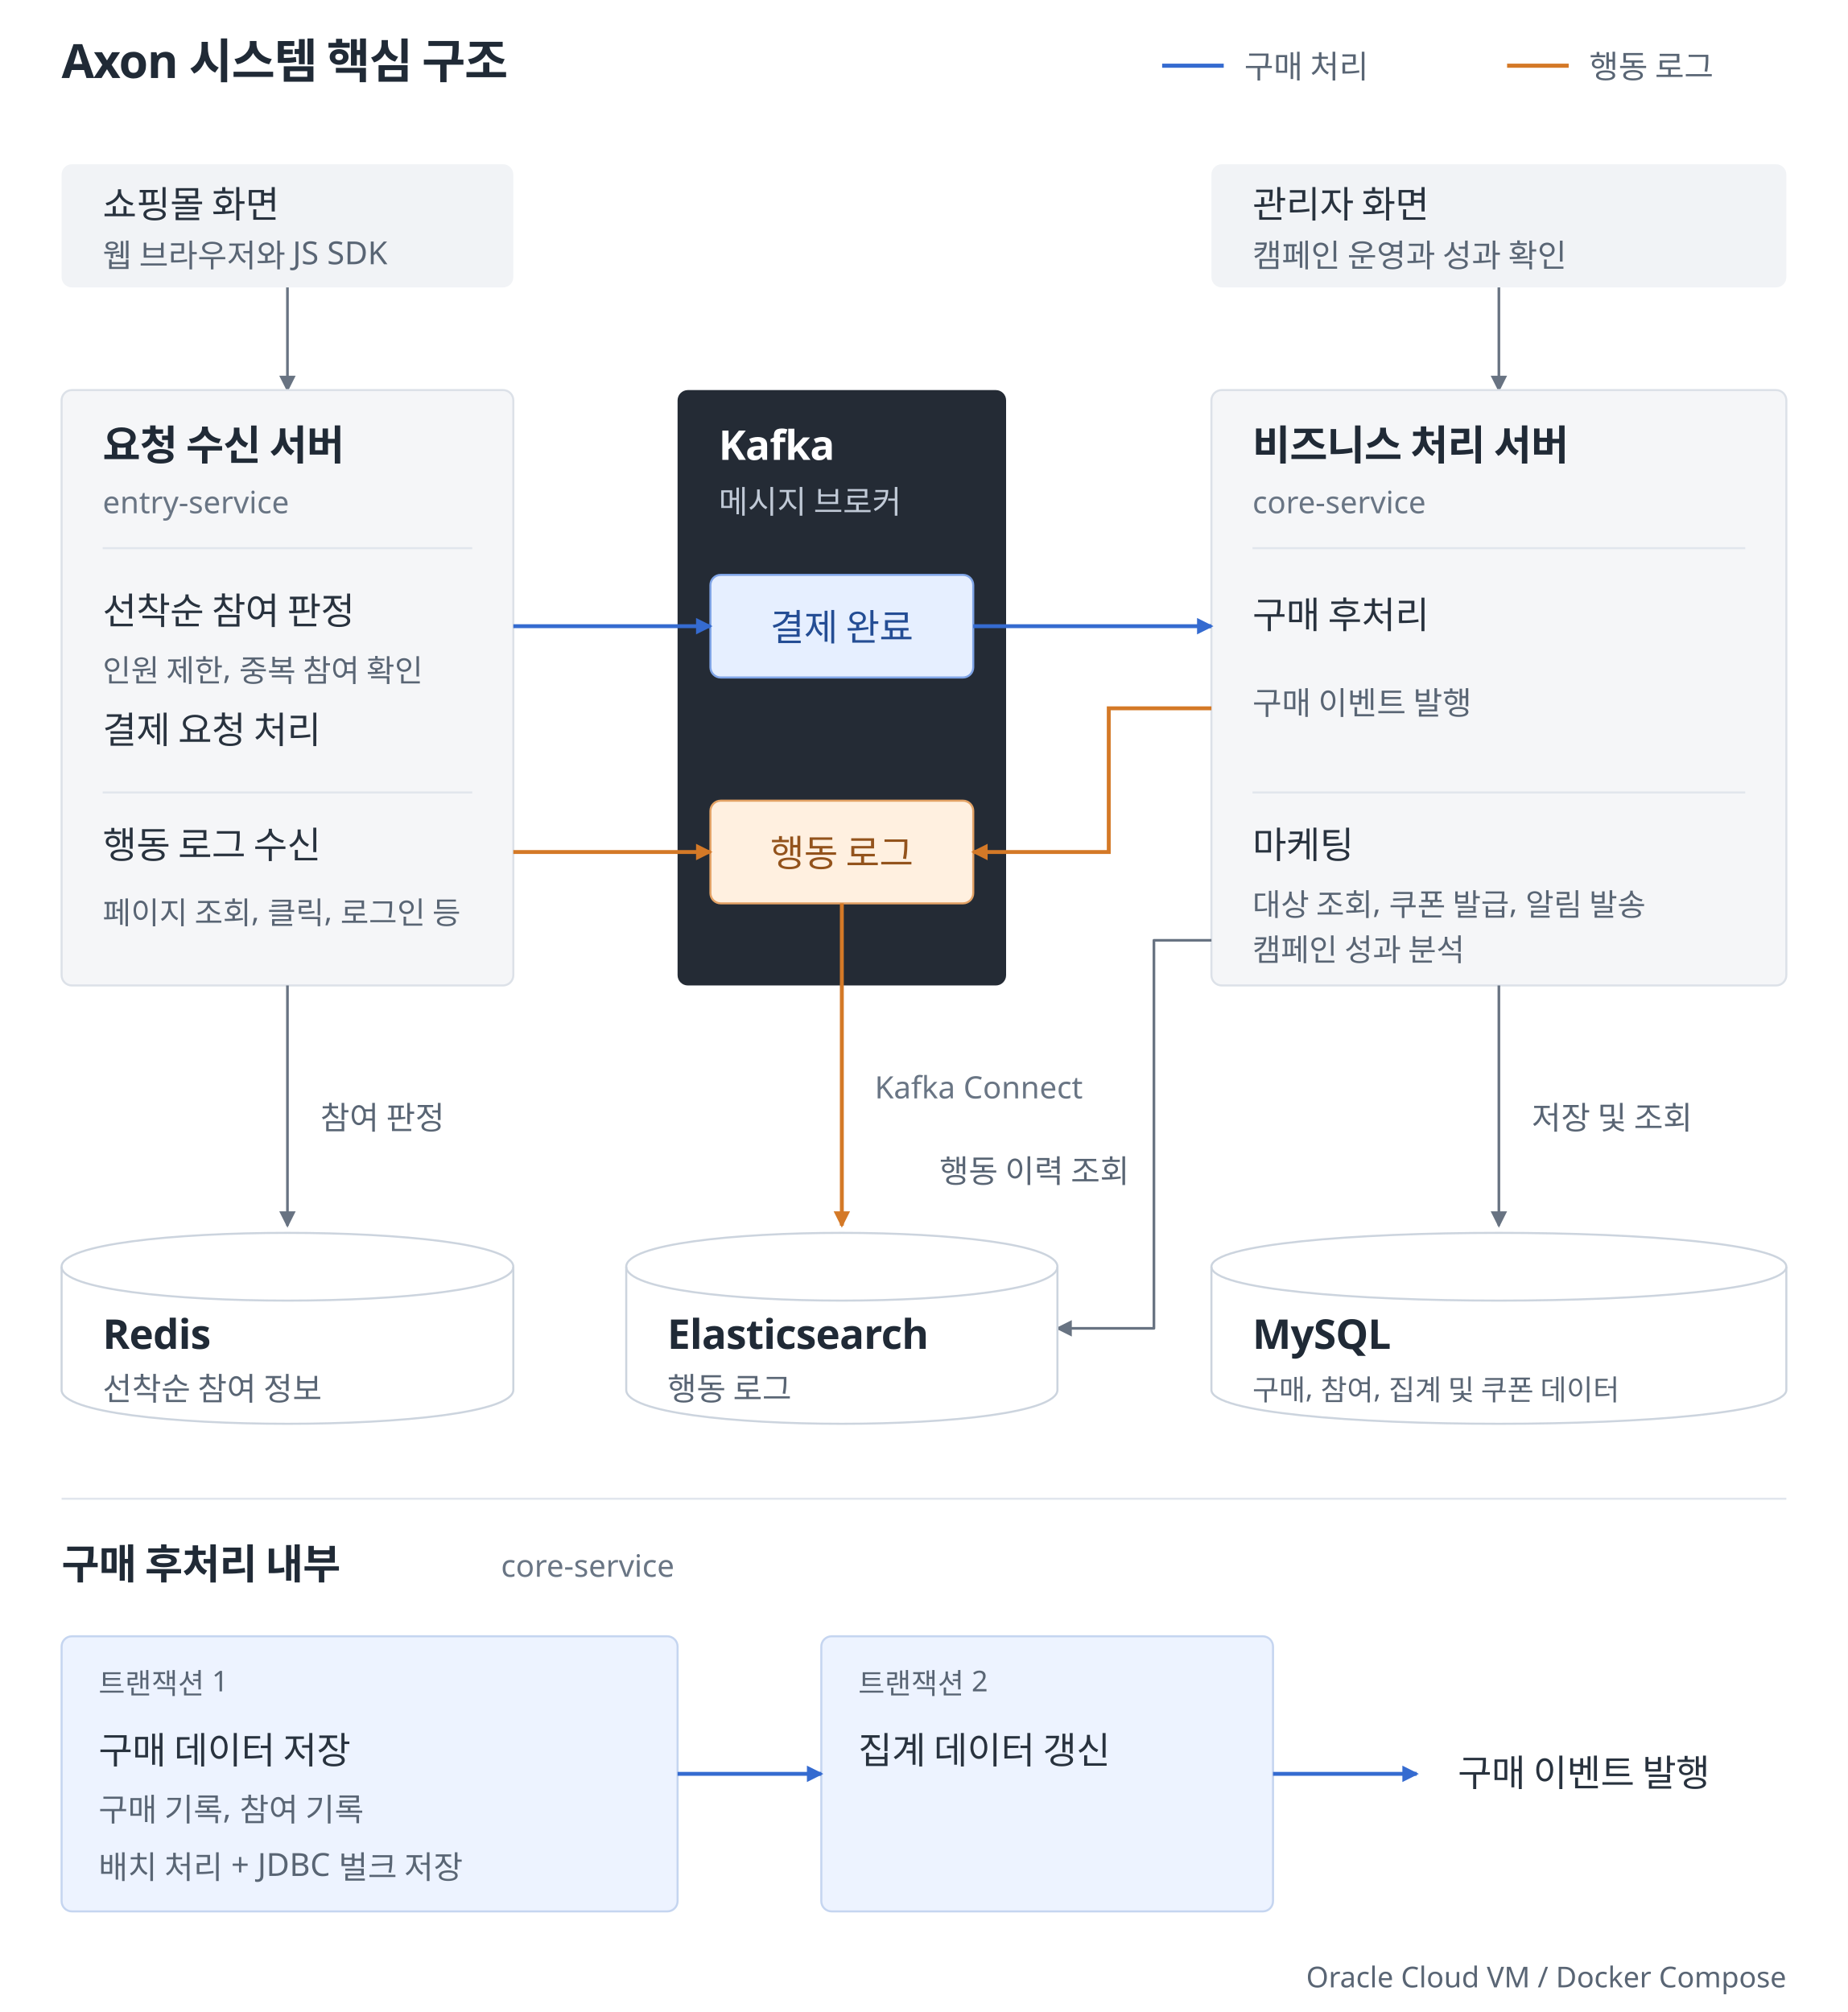
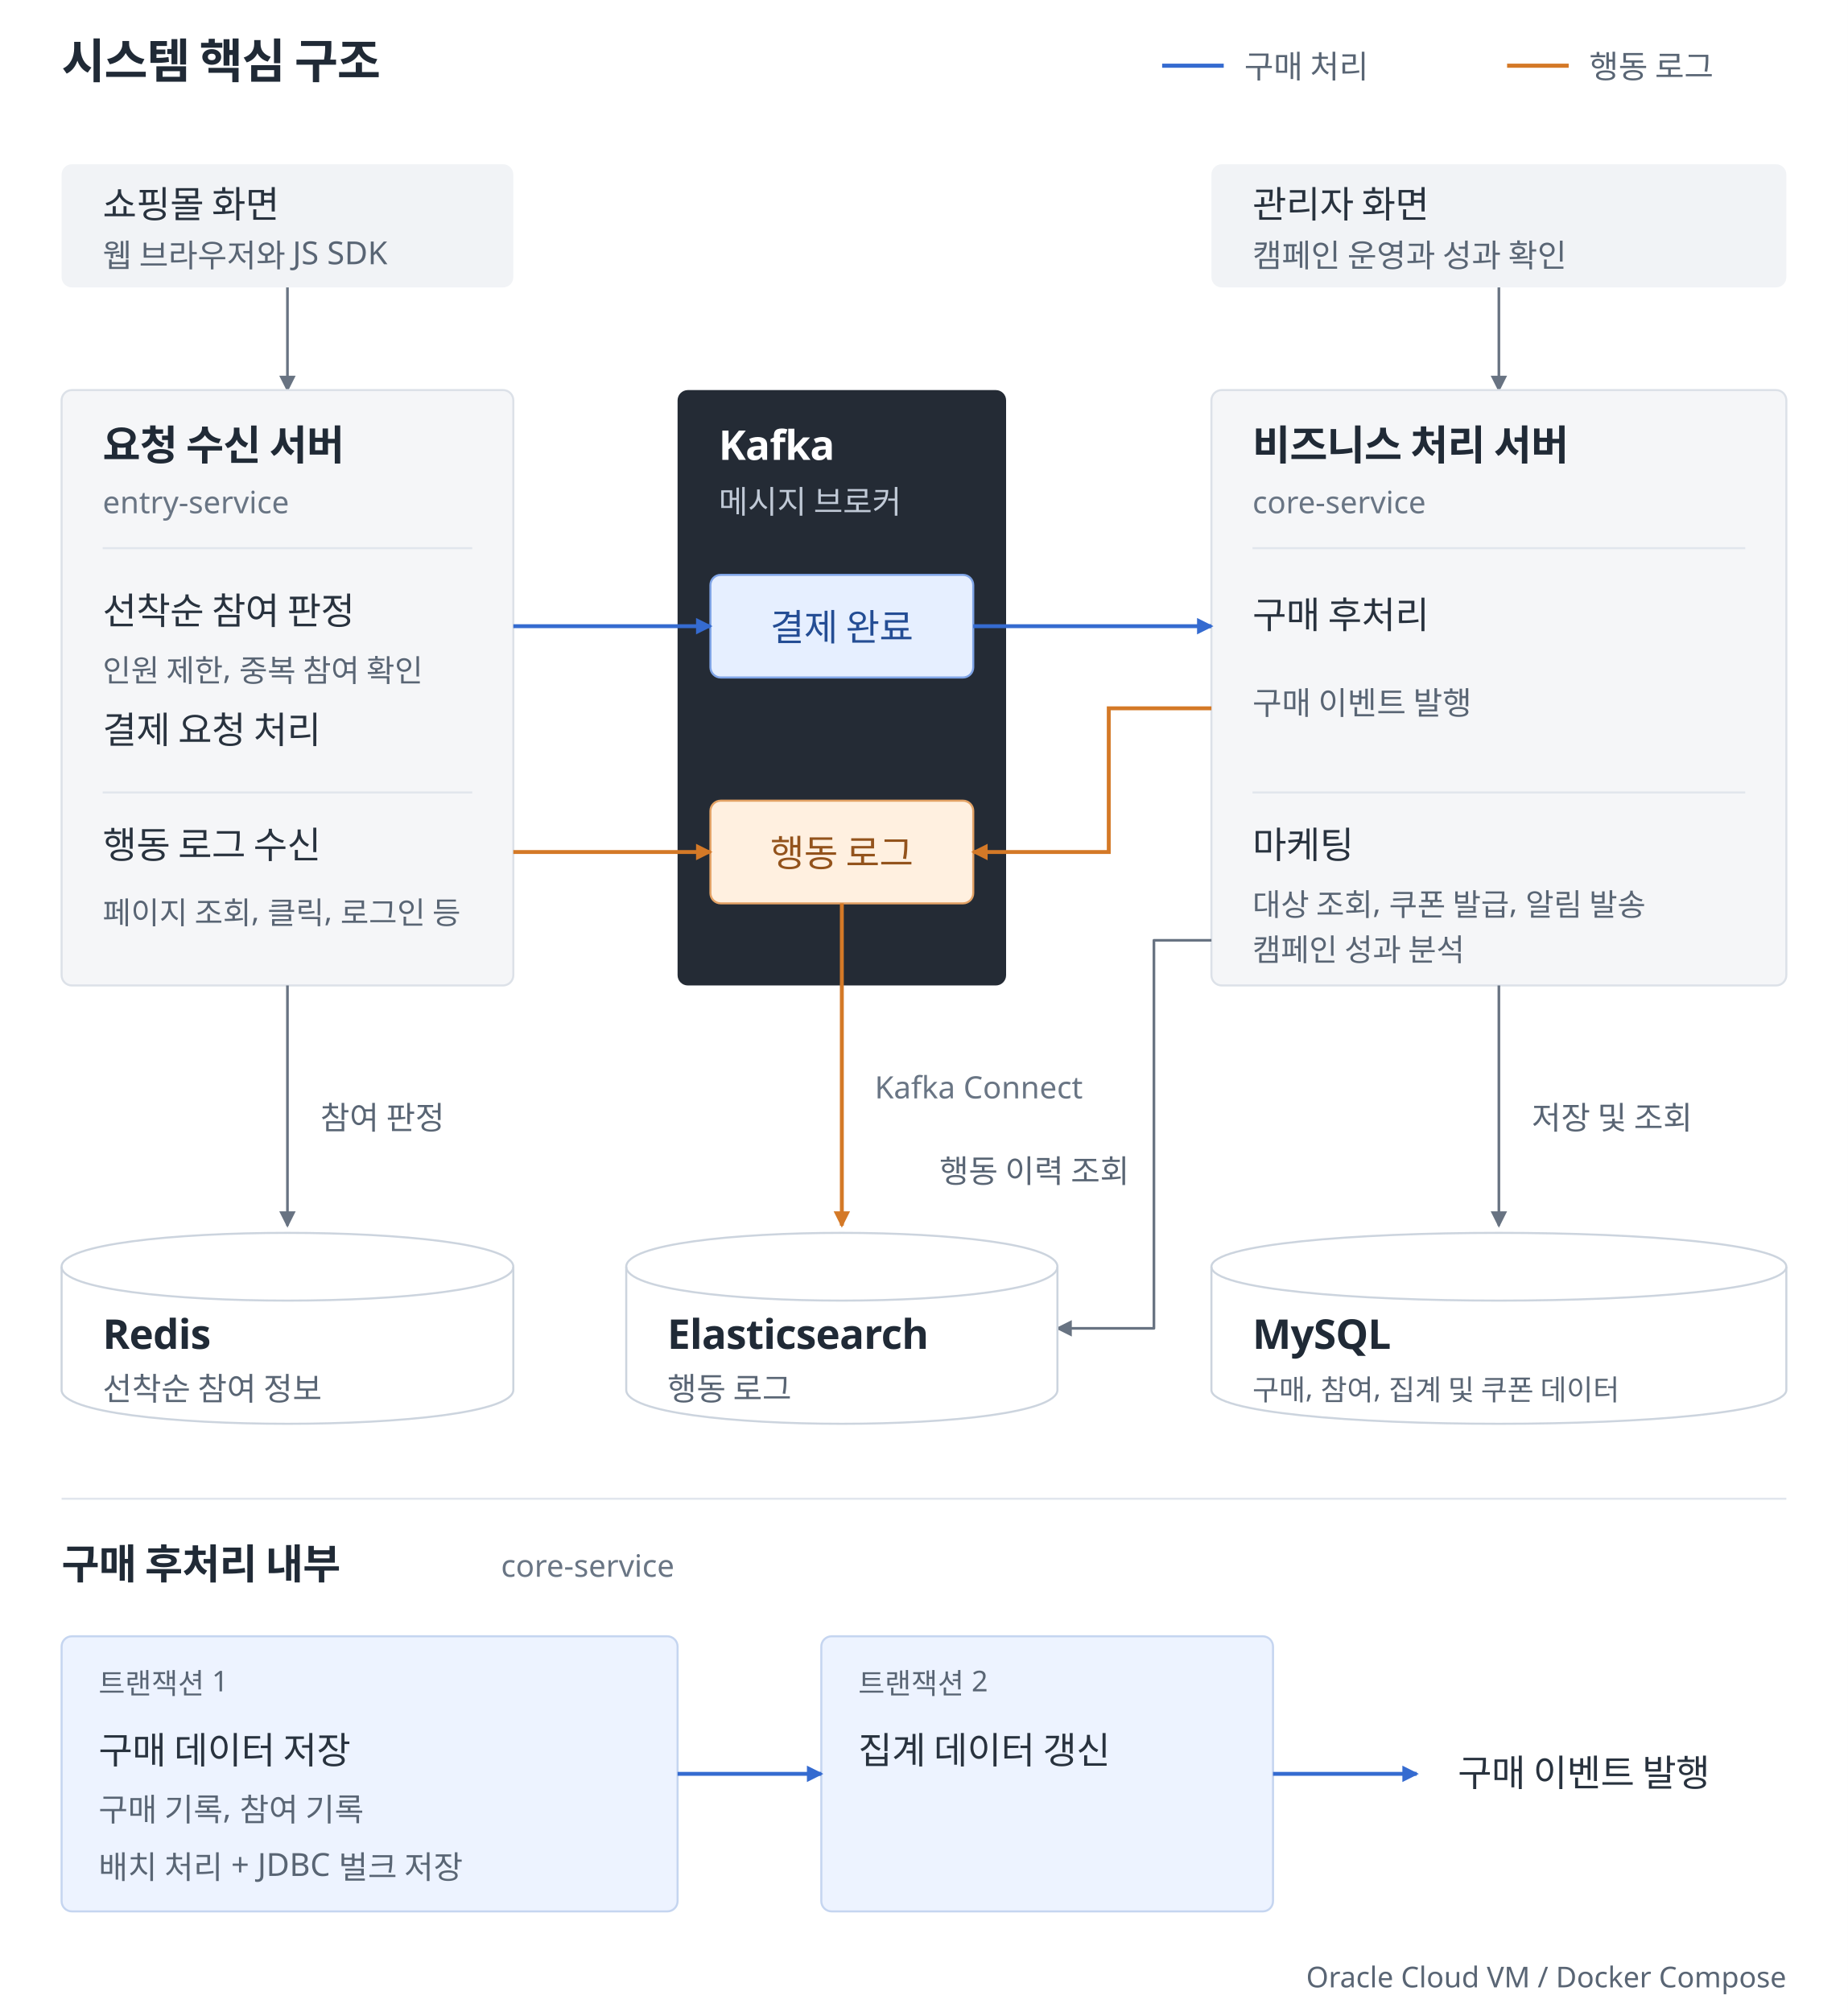
<svg xmlns="http://www.w3.org/2000/svg" width="900" height="980" viewBox="0 0 900 980" role="img" aria-labelledby="title desc">
  <defs>
    <marker id="arrow" markerWidth="8" markerHeight="8" refX="7" refY="4" orient="auto" markerUnits="userSpaceOnUse">
      <path d="M0 0L8 4L0 8Z" fill="#687382" />
    </marker>
    <marker id="purchase-arrow" markerWidth="8" markerHeight="8" refX="7" refY="4" orient="auto" markerUnits="userSpaceOnUse">
      <path d="M0 0L8 4L0 8Z" fill="#356bd0" />
    </marker>
    <marker id="behavior-arrow" markerWidth="8" markerHeight="8" refX="7" refY="4" orient="auto" markerUnits="userSpaceOnUse">
      <path d="M0 0L8 4L0 8Z" fill="#d47927" />
    </marker>
    <style>
      text{font-family:"Apple SD Gothic Neo","Noto Sans KR","Malgun Gothic",sans-serif;font-weight:400;fill:#28323e;text-rendering:optimizeLegibility}
      .title{font-size:20px;font-weight:600;letter-spacing:-0.25px;fill:#202a36}
      .body{font-size:18px;font-weight:400;letter-spacing:-0.15px}
      .note{font-size:15.5px;font-weight:400;fill:#596574}
      .service{font-size:15px;font-weight:400;fill:#697584}
      .edge{font-size:15.5px;fill:#596574}
      .line{fill:none;stroke:#687382;stroke-width:1.3;stroke-linejoin:round;marker-end:url(#arrow)}
      .purchase{fill:none;stroke:#356bd0;stroke-width:1.9;marker-end:url(#purchase-arrow)}
      .behavior{fill:none;stroke:#d47927;stroke-width:1.9;marker-end:url(#behavior-arrow)}
      .box{fill:#fff;stroke:#ccd4de;stroke-width:1}
    </style>
  </defs>
  <rect width="900" height="980" fill="#fff" />
-   <text x="30" y="38" class="title" style="font-size:23px;letter-spacing:-0.4px">Axon 시스템 핵심 구조</text>
+   <text x="30" y="38" class="title" style="font-size:23px;letter-spacing:-0.4px">시스템 핵심 구조</text>
  <path d="M566 32H596" stroke="#356bd0" stroke-width="2" />
  <text x="606" y="38" class="note">구매 처리</text>
  <path d="M734 32H764" stroke="#d47927" stroke-width="2" />
  <text x="774" y="38" class="note">행동 로그</text>
  <rect x="30" y="80" width="220" height="60" rx="5" fill="#f1f3f6" stroke="none" />
  <text x="50" y="106" class="body">쇼핑몰 화면</text>
  <text x="50" y="130" class="note">웹 브라우저와 JS SDK</text>
  <rect x="590" y="80" width="280" height="60" rx="5" fill="#f1f3f6" stroke="none" />
  <text x="610" y="106" class="body">관리자 화면</text>
  <text x="610" y="130" class="note">캠페인 운영과 성과 확인</text>
  <path d="M140 140V190" class="line" />
  <path d="M730 140V190" class="line" />
  <rect x="30" y="190" width="220" height="290" rx="5" fill="#f5f6f8" stroke="#dce1e8" stroke-width="1" />
  <text x="50" y="224" class="title">요청 수신 서버</text>
  <text x="50" y="250" class="service">entry-service</text>
  <path d="M50 267h180" stroke="#e1e6ed" />
  <text x="50" y="304" class="body" style="font-weight:500">선착순 참여 판정</text>
  <text x="50" y="332" class="note" style="font-size:15px">인원 제한, 중복 참여 확인</text>
  <text x="50" y="362" class="body" style="font-weight:500">결제 요청 처리</text>
  <path d="M50 386h180" stroke="#e1e6ed" />
  <text x="50" y="418" class="body" style="font-weight:500">행동 로그 수신</text>
  <text x="50" y="450" class="note" style="font-size:15px">페이지 조회, 클릭, 로그인 등</text>
  <rect x="330" y="190" width="160" height="290" rx="5" fill="#242b35" stroke="none" />
  <text x="350" y="224" class="title" style="fill:#fff">Kafka</text>
  <text x="350" y="250" class="note" style="fill:#c0c9d6">메시지 브로커</text>
  <rect x="346" y="280" width="128" height="50" rx="5" fill="#e6efff" stroke="#7fa4e6" stroke-width="1" />
  <text x="410" y="312" class="body" text-anchor="middle" style="fill:#244d94;font-weight:500">결제 완료</text>
  <rect x="346" y="390" width="128" height="50" rx="5" fill="#fff0e0" stroke="#e4a366" stroke-width="1" />
  <text x="410" y="422" class="body" text-anchor="middle" style="fill:#93531c;font-weight:500">행동 로그</text>
  <rect x="590" y="190" width="280" height="290" rx="5" fill="#f5f6f8" stroke="#dce1e8" stroke-width="1" />
  <text x="610" y="224" class="title">비즈니스 처리 서버</text>
  <text x="610" y="250" class="service">core-service</text>
  <path d="M610 267h240" stroke="#e1e6ed" />
  <text x="610" y="306" class="body" style="font-weight:500">구매 후처리</text>
  <text x="610" y="348" class="note">구매 이벤트 발행</text>
  <path d="M610 386h240" stroke="#e1e6ed" />
  <text x="610" y="418" class="body" style="font-weight:500">마케팅</text>
  <text x="610" y="446" class="note" style="font-size:15px">대상 조회, 쿠폰 발급, 알림 발송</text>
  <text x="610" y="468" class="note" style="font-size:15px">캠페인 성과 분석</text>
  <path d="M250 305H346" class="purchase" />
  <path d="M474 305H590" class="purchase" />
  <path d="M250 415H346" class="behavior" />
  <path d="M590 345H540V415H474" class="behavior" />
  <path d="M140 480V597" class="line" />
  <text x="156" y="550" class="edge">참여 판정</text>
  <path d="M410 440V597" class="behavior" />
  <text x="426" y="535" class="service" style="font-size:15px">Kafka Connect</text>
  <path d="M590 458H562V647H515" class="line" />
  <text x="550" y="576" class="edge" text-anchor="end">행동 이력 조회</text>
  <path d="M730 480V597" class="line" />
  <text x="746" y="550" class="edge">저장 및 조회</text>
  <path d="M30 617C30 595 250 595 250 617V677C250 699 30 699 30 677Z" class="box" />
  <path d="M30 617C30 639 250 639 250 617" fill="none" stroke="#ccd4de" stroke-width="1" />
  <text x="50" y="657" class="title">Redis</text>
  <text x="50" y="682" class="note">선착순 참여 정보</text>
  <path d="M305 617C305 595 515 595 515 617V677C515 699 305 699 305 677Z" class="box" />
  <path d="M305 617C305 639 515 639 515 617" fill="none" stroke="#ccd4de" stroke-width="1" />
  <text x="325" y="657" class="title">Elasticsearch</text>
  <text x="325" y="682" class="note">행동 로그</text>
  <path d="M590 617C590 595 870 595 870 617V677C870 699 590 699 590 677Z" class="box" />
  <path d="M590 617C590 639 870 639 870 617" fill="none" stroke="#ccd4de" stroke-width="1" />
  <text x="610" y="657" class="title">MySQL</text>
  <text x="610" y="682" class="note" style="font-size:14px">구매, 참여, 집계 및 쿠폰 데이터</text>
  <path d="M30 730h840" stroke="#e1e6ed" />
  <text x="30" y="769" class="title">구매 후처리 내부</text>
  <text x="244" y="768" class="service">core-service</text>
  <rect x="30" y="797" width="300" height="134" rx="5" fill="#edf3ff" stroke="#c5d5f0" stroke-width="1" />
  <text x="48" y="825" class="note" style="font-size:14px">트랜잭션 1</text>
  <text x="48" y="859" class="body" style="font-weight:500">구매 데이터 저장</text>
  <text x="48" y="887" class="note">구매 기록, 참여 기록</text>
  <text x="48" y="915" class="note">배치 처리 + JDBC 벌크 저장</text>
  <rect x="400" y="797" width="220" height="134" rx="5" fill="#edf3ff" stroke="#c5d5f0" stroke-width="1" />
  <text x="418" y="825" class="note" style="font-size:14px">트랜잭션 2</text>
  <text x="418" y="859" class="body" style="font-weight:500">집계 데이터 갱신</text>
  <text x="710" y="870" class="body">구매 이벤트 발행</text>
  <path d="M330 864H400" class="purchase" />
  <path d="M620 864H690" class="purchase" />
  <text x="870" y="968" class="note" text-anchor="end" style="font-size:14px">Oracle Cloud VM / Docker Compose</text>
</svg>
